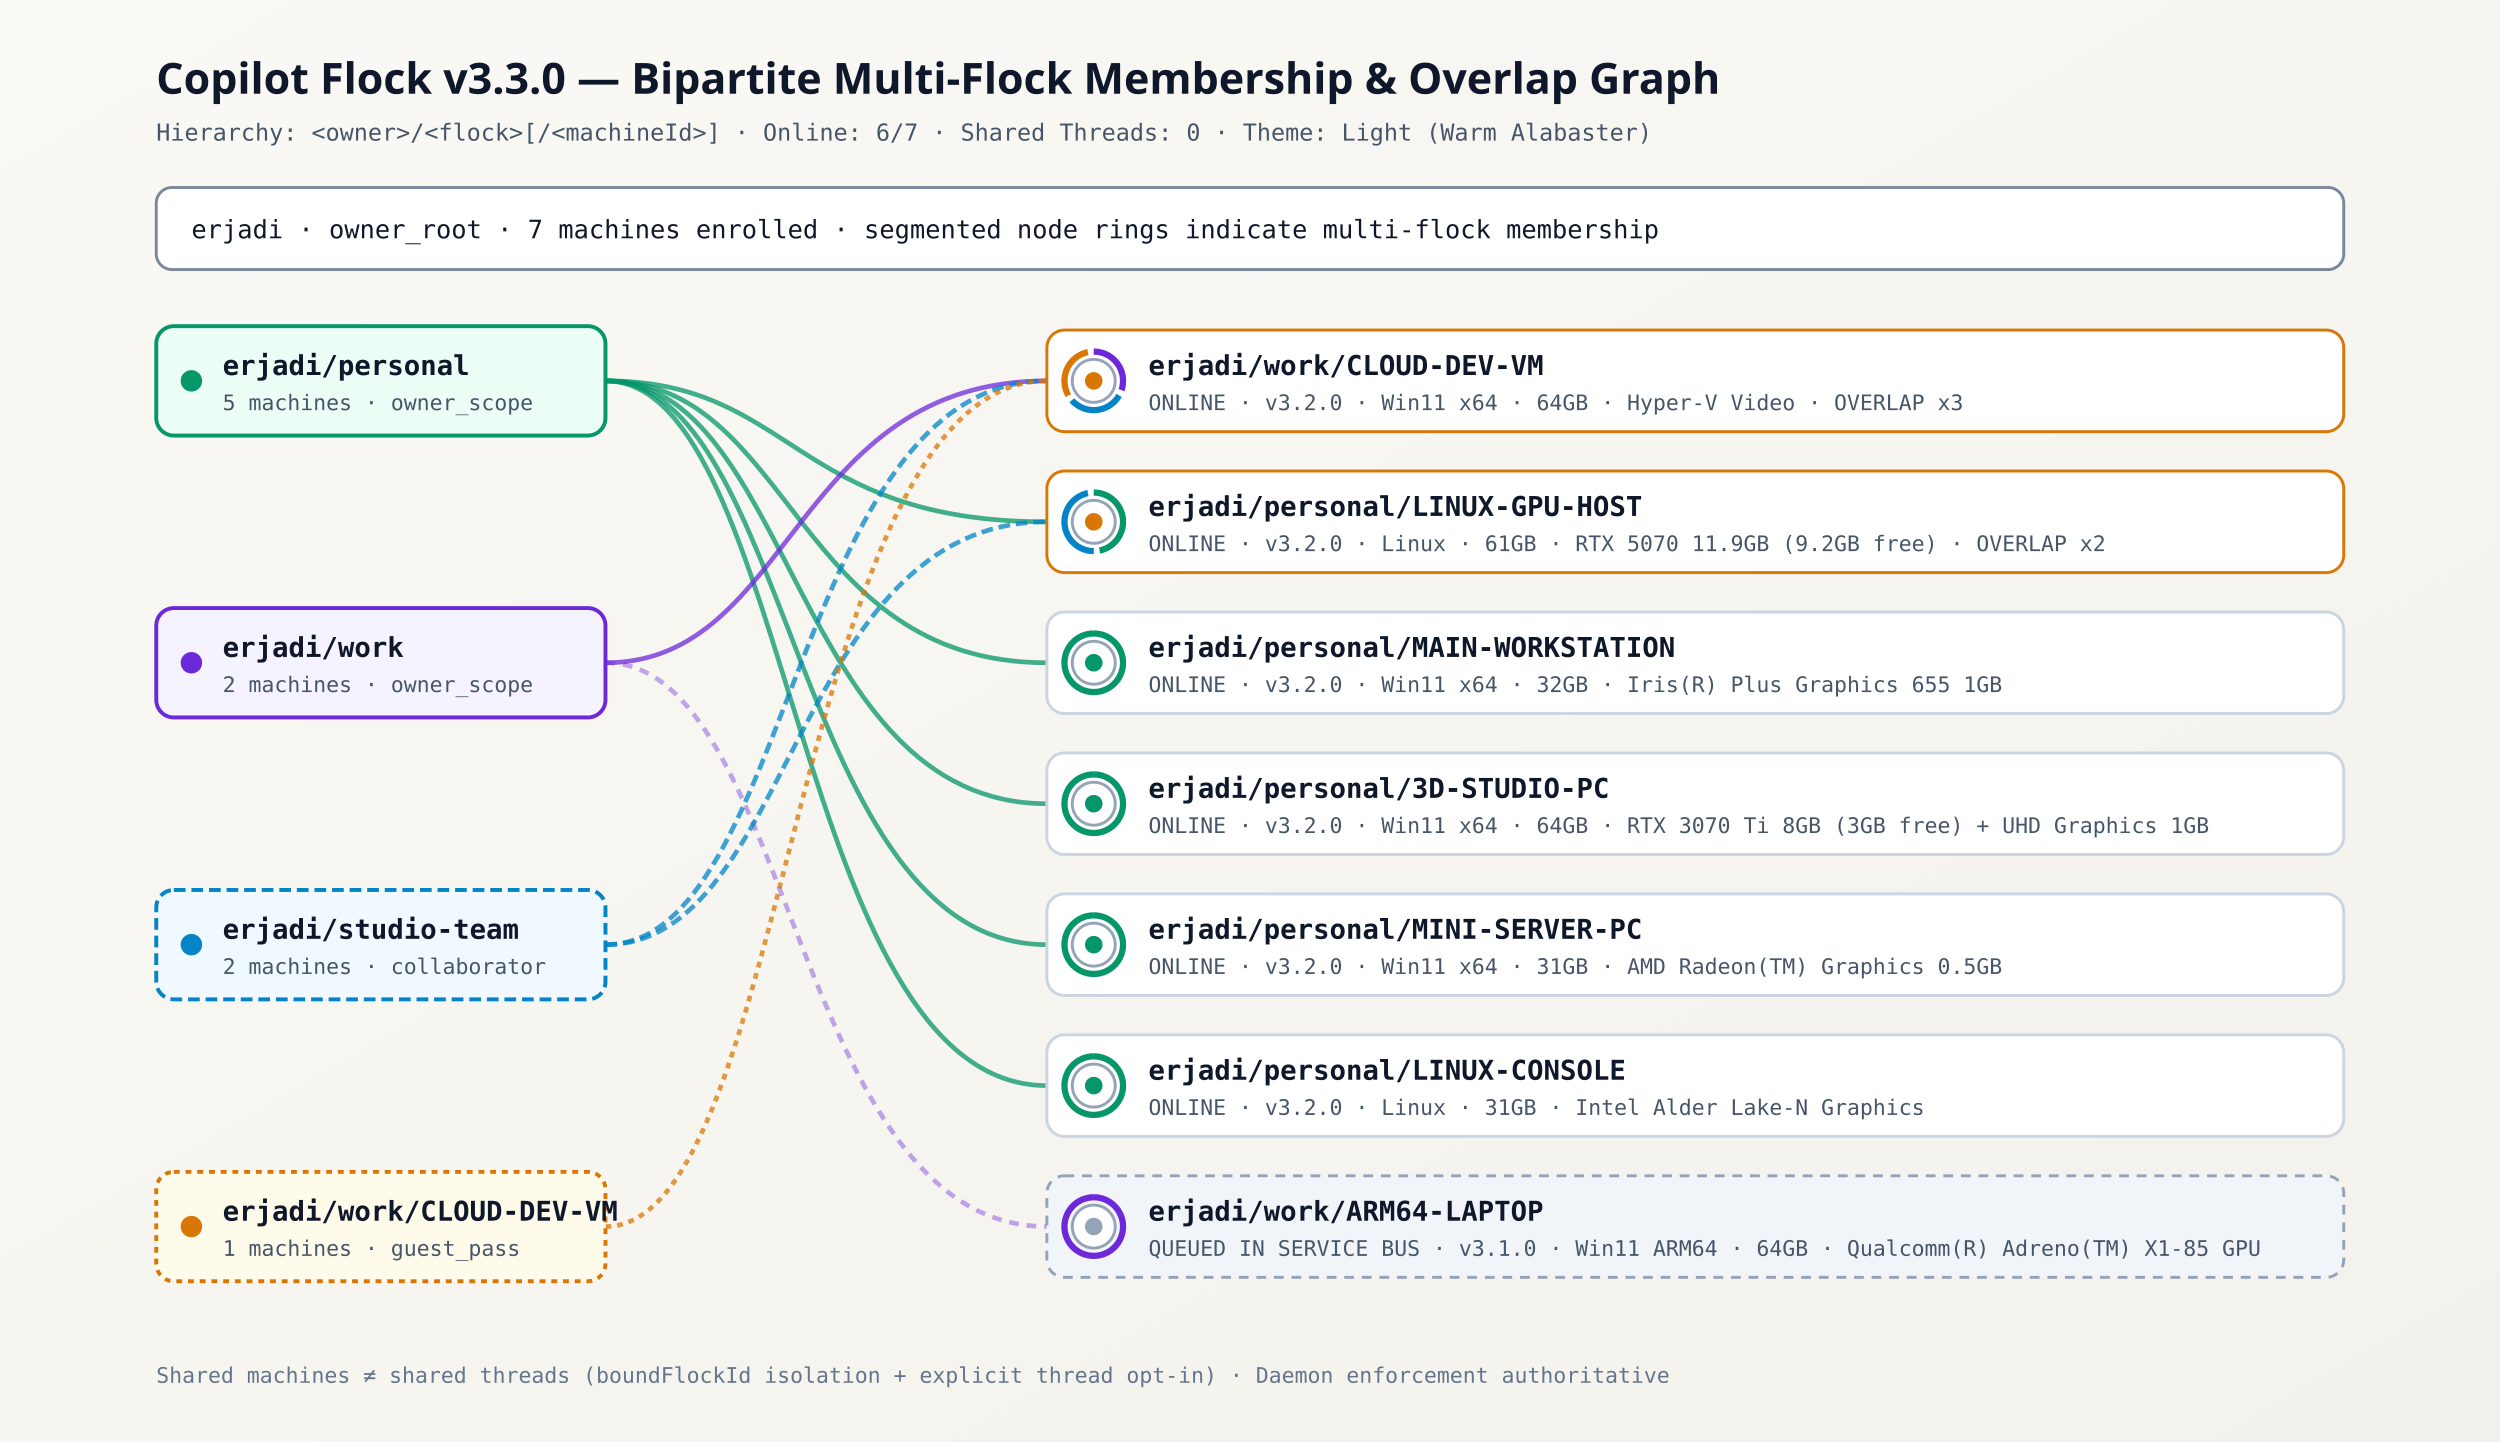
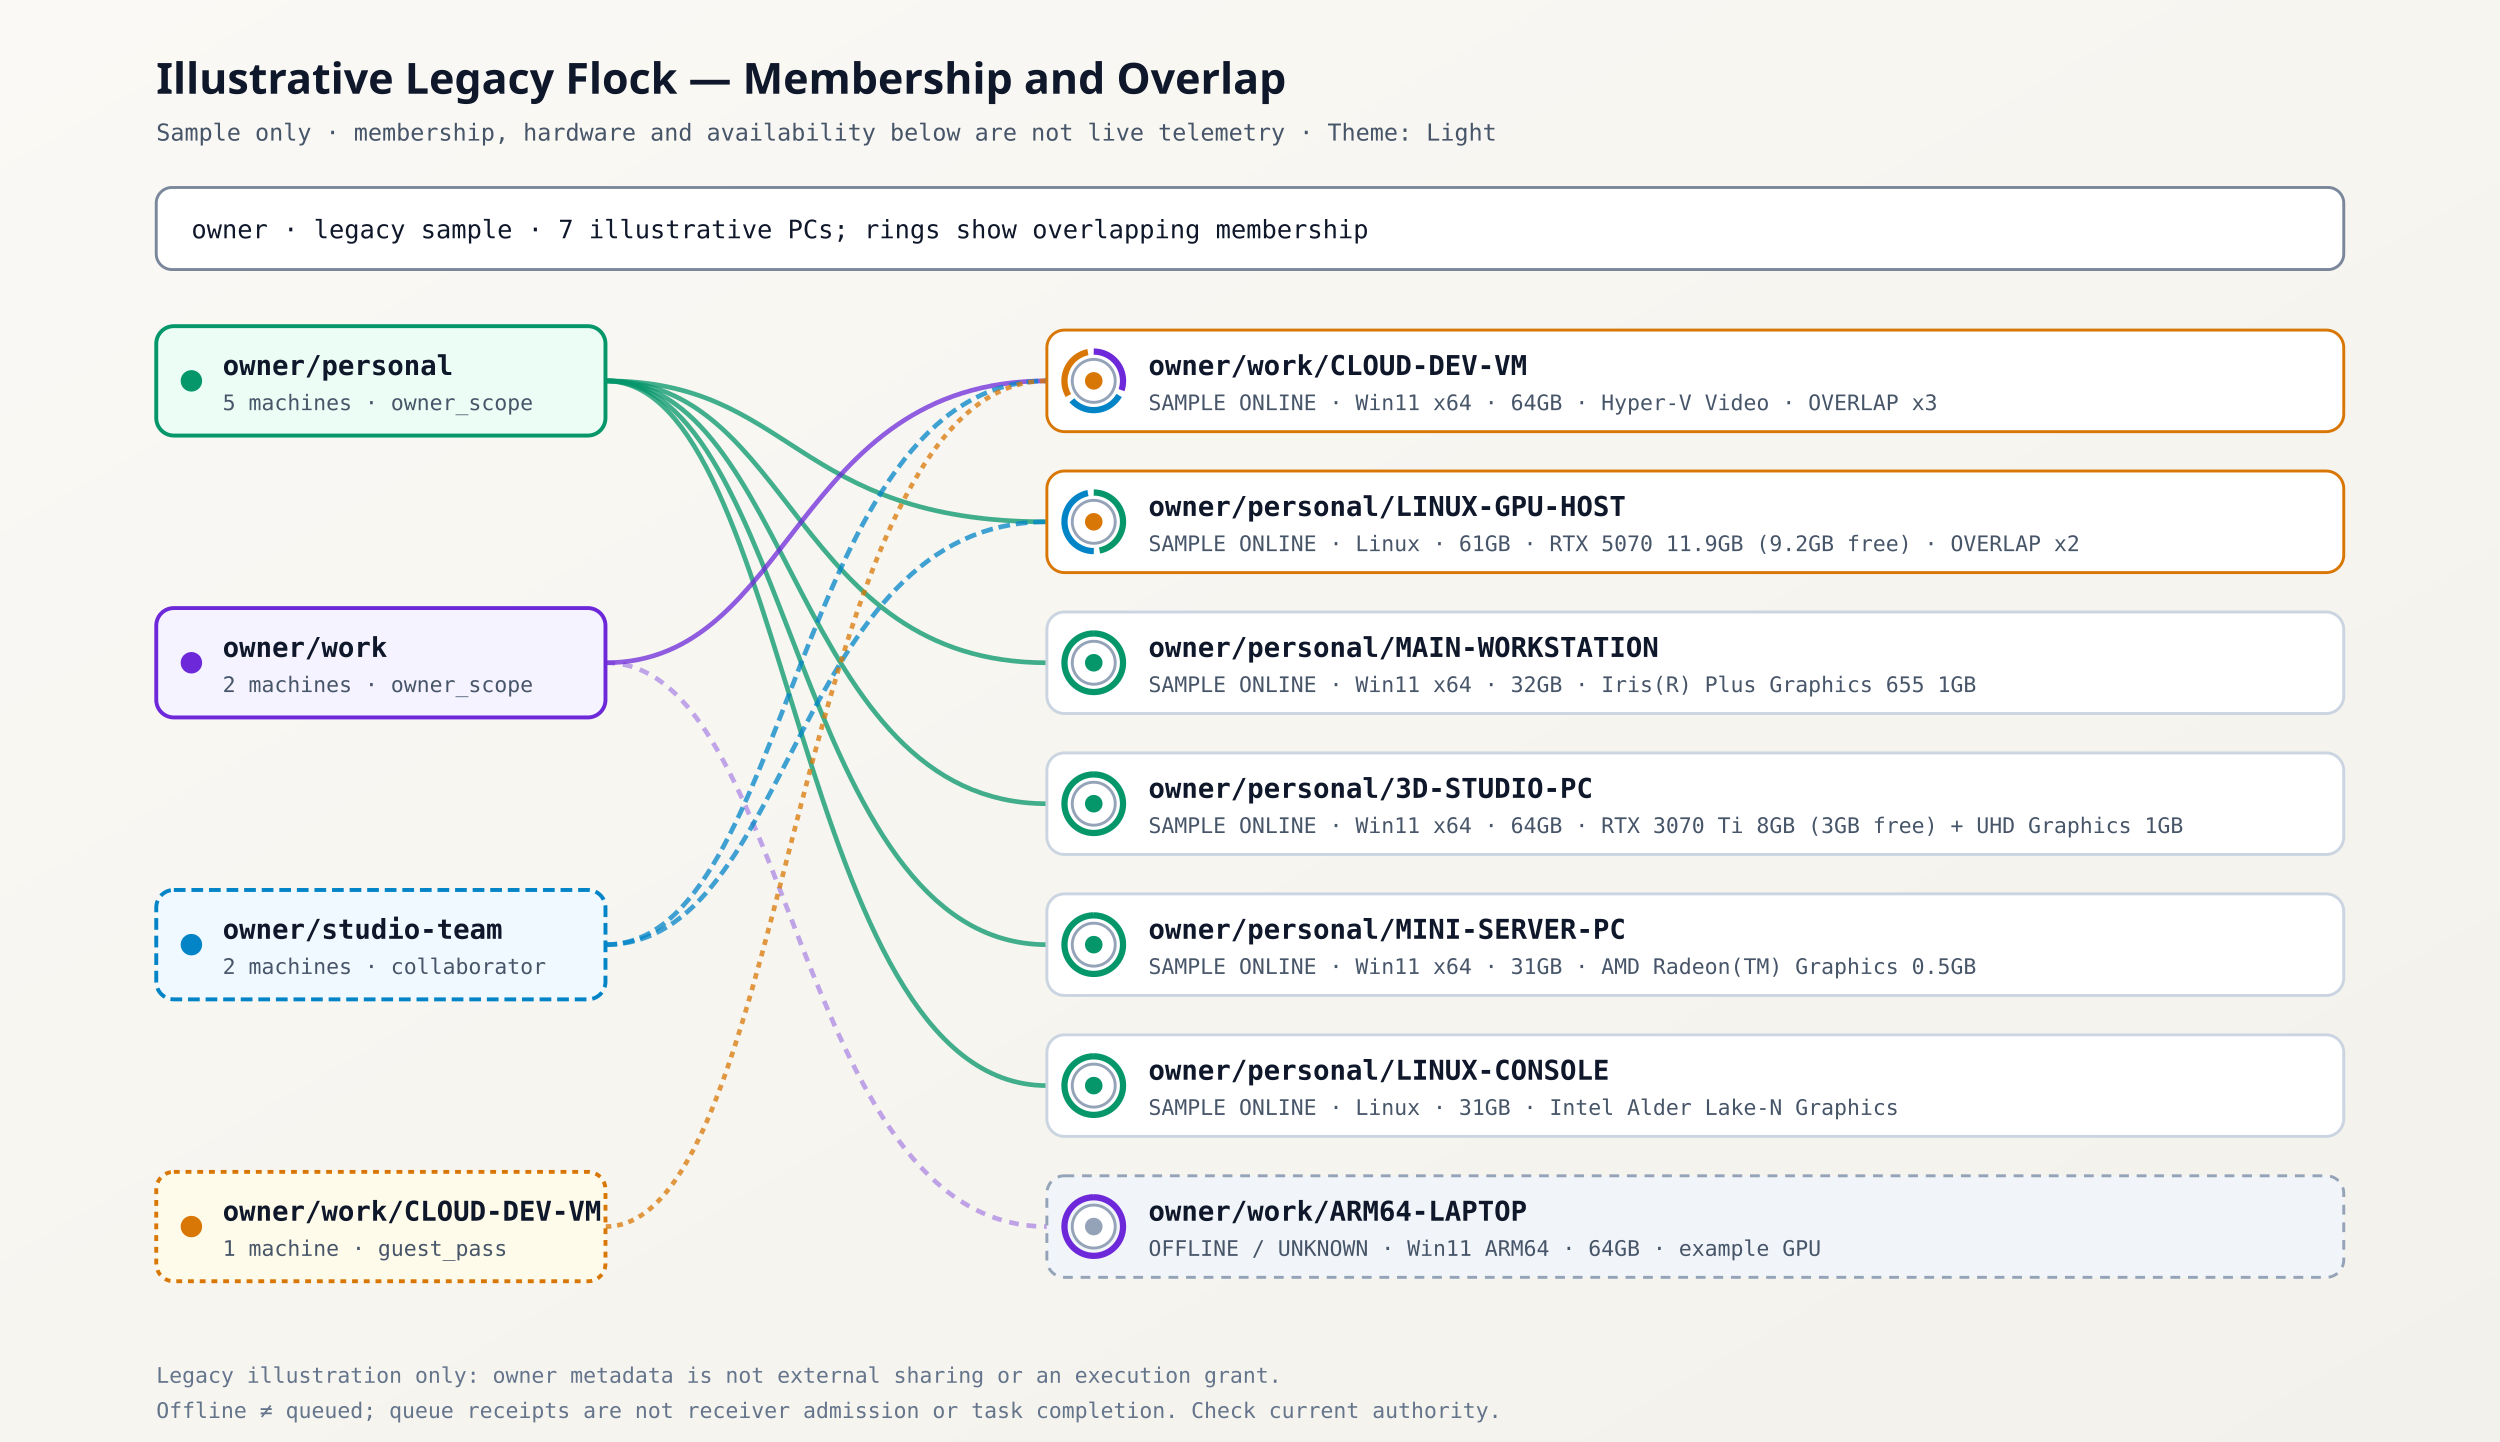
<svg xmlns="http://www.w3.org/2000/svg" viewBox="0 0 1280 738" width="1280" height="738">
  <defs>
    <linearGradient id="bgGrad" x1="0" y1="0" x2="1" y2="1">
      <stop offset="0%" stop-color="#faf9f5" />
      <stop offset="100%" stop-color="#f3f1eb" />
    </linearGradient>
  </defs>
  <rect width="1280" height="738" fill="url(#bgGrad)" />
-   <text x="80" y="48" fill="#0f172a" font-family="Segoe UI, sans-serif" font-size="22" font-weight="700">Copilot Flock v3.3.0 — Bipartite Multi-Flock Membership &amp; Overlap Graph</text>
-   <text x="80" y="72" fill="#475569" font-family="Consolas, monospace" font-size="12">Hierarchy: &lt;owner&gt;/&lt;flock&gt;[/&lt;machineId&gt;] · Online: 6/7 · Shared Threads: 0 · Theme: Light (Warm Alabaster)</text>
+   <text x="80" y="48" fill="#0f172a" font-family="Segoe UI, sans-serif" font-size="22" font-weight="700">Illustrative Legacy Flock — Membership and Overlap</text>
+   <text x="80" y="72" fill="#475569" font-family="Consolas, monospace" font-size="12">Sample only · membership, hardware and availability below are not live telemetry · Theme: Light</text>
  <g transform="translate(80, 96)">
    <rect width="1120" height="42" rx="8" fill="#ffffff" stroke="#64748b" stroke-width="1.5" stroke-opacity="0.85" />
-     <text x="18" y="26" fill="#0f172a" font-family="Consolas, monospace" font-size="13">erjadi · owner_root · 7 machines enrolled · segmented node rings indicate multi-flock membership</text>
+     <text x="18" y="26" fill="#0f172a" font-family="Consolas, monospace" font-size="13">owner · legacy sample · 7 illustrative PCs; rings show overlapping membership</text>
  </g>
  <path d="M 310 195 C 406 195, 406 267.167, 536 267.167" fill="none" stroke="#059669" stroke-width="2.4" stroke-opacity="0.75" />
  <path d="M 310 195 C 406 195, 406 339.333, 536 339.333" fill="none" stroke="#059669" stroke-width="2.4" stroke-opacity="0.75" />
  <path d="M 310 195 C 406 195, 406 411.5, 536 411.5" fill="none" stroke="#059669" stroke-width="2.4" stroke-opacity="0.75" />
  <path d="M 310 195 C 406 195, 406 483.667, 536 483.667" fill="none" stroke="#059669" stroke-width="2.4" stroke-opacity="0.75" />
  <path d="M 310 195 C 406 195, 406 555.833, 536 555.833" fill="none" stroke="#059669" stroke-width="2.4" stroke-opacity="0.75" />
  <path d="M 310 339.333 C 406 339.333, 406 195, 536 195" fill="none" stroke="#6d28d9" stroke-width="2.4" stroke-opacity="0.75" />
  <path d="M 310 339.333 C 406 339.333, 406 628, 536 628" fill="none" stroke="#6d28d9" stroke-width="2.4" stroke-opacity="0.4" stroke-dasharray="5 4" />
  <path d="M 310 483.667 C 406 483.667, 406 195, 536 195" fill="none" stroke="#0284c7" stroke-width="2.4" stroke-opacity="0.75" stroke-dasharray="6 3" />
  <path d="M 310 483.667 C 406 483.667, 406 267.167, 536 267.167" fill="none" stroke="#0284c7" stroke-width="2.4" stroke-opacity="0.75" stroke-dasharray="6 3" />
  <path d="M 310 628 C 406 628, 406 195, 536 195" fill="none" stroke="#d97706" stroke-width="2.4" stroke-opacity="0.75" stroke-dasharray="3 3" />
  <g transform="translate(80, 195)">
    <rect x="0" y="-28" width="230" height="56" rx="9" fill="#ecfdf5" stroke="#059669" stroke-width="2" />
    <circle cx="18" cy="0" r="5.5" fill="#059669" />
-     <text x="34" y="-3" fill="#0f172a" font-family="Consolas, monospace" font-size="14" font-weight="700">erjadi/personal</text>
+     <text x="34" y="-3" fill="#0f172a" font-family="Consolas, monospace" font-size="14" font-weight="700">owner/personal</text>
    <text x="34" y="15" fill="#475569" font-family="Consolas, monospace" font-size="11">5 machines · owner_scope</text>
  </g>
  <g transform="translate(80, 339.3333)">
    <rect x="0" y="-28" width="230" height="56" rx="9" fill="#f5f3ff" stroke="#6d28d9" stroke-width="2" />
    <circle cx="18" cy="0" r="5.5" fill="#6d28d9" />
-     <text x="34" y="-3" fill="#0f172a" font-family="Consolas, monospace" font-size="14" font-weight="700">erjadi/work</text>
+     <text x="34" y="-3" fill="#0f172a" font-family="Consolas, monospace" font-size="14" font-weight="700">owner/work</text>
    <text x="34" y="15" fill="#475569" font-family="Consolas, monospace" font-size="11">2 machines · owner_scope</text>
  </g>
  <g transform="translate(80, 483.6667)">
    <rect x="0" y="-28" width="230" height="56" rx="9" fill="#f0f9ff" stroke="#0284c7" stroke-width="2" stroke-dasharray="6 3" />
    <circle cx="18" cy="0" r="5.5" fill="#0284c7" />
-     <text x="34" y="-3" fill="#0f172a" font-family="Consolas, monospace" font-size="14" font-weight="700">erjadi/studio-team</text>
+     <text x="34" y="-3" fill="#0f172a" font-family="Consolas, monospace" font-size="14" font-weight="700">owner/studio-team</text>
    <text x="34" y="15" fill="#475569" font-family="Consolas, monospace" font-size="11">2 machines · collaborator</text>
  </g>
  <g transform="translate(80, 628)">
    <rect x="0" y="-28" width="230" height="56" rx="9" fill="#fffbeb" stroke="#d97706" stroke-width="2" stroke-dasharray="3 3" />
    <circle cx="18" cy="0" r="5.5" fill="#d97706" />
-     <text x="34" y="-3" fill="#0f172a" font-family="Consolas, monospace" font-size="14" font-weight="700">erjadi/work/CLOUD-DEV-VM</text>
-     <text x="34" y="15" fill="#475569" font-family="Consolas, monospace" font-size="11">1 machines · guest_pass</text>
+     <text x="34" y="-3" fill="#0f172a" font-family="Consolas, monospace" font-size="14" font-weight="700">owner/work/CLOUD-DEV-VM</text>
+     <text x="34" y="15" fill="#475569" font-family="Consolas, monospace" font-size="11">1 machine · guest_pass</text>
  </g>
  <g transform="translate(560, 195)">
    <rect x="-24" y="-26" width="664" height="52" rx="9" fill="#ffffff" stroke="#d97706" stroke-width="1.5" />
    <circle r="11" fill="#ffffff" stroke="#94a3b8" stroke-width="1.5" />
    <circle r="15" fill="none" stroke="#6d28d9" stroke-width="3.2" stroke-dasharray="28.4 94.2" transform="rotate(-90)" />
    <circle r="15" fill="none" stroke="#0284c7" stroke-width="3.2" stroke-dasharray="28.4 94.2" transform="rotate(30)" />
    <circle r="15" fill="none" stroke="#d97706" stroke-width="3.2" stroke-dasharray="28.4 94.2" transform="rotate(150)" />
    <circle r="4.5" fill="#d97706" />
-     <text x="28" y="-3" fill="#0f172a" font-family="Consolas, monospace" font-size="14" font-weight="700">erjadi/work/CLOUD-DEV-VM</text>
-     <text x="28" y="15" fill="#475569" font-family="Consolas, monospace" font-size="11">ONLINE · v3.2.0 · Win11 x64 · 64GB · Hyper-V Video · OVERLAP x3</text>
+     <text x="28" y="-3" fill="#0f172a" font-family="Consolas, monospace" font-size="14" font-weight="700">owner/work/CLOUD-DEV-VM</text>
+     <text x="28" y="15" fill="#475569" font-family="Consolas, monospace" font-size="11">SAMPLE ONLINE · Win11 x64 · 64GB · Hyper-V Video · OVERLAP x3</text>
  </g>
  <g transform="translate(560, 267.1667)">
    <rect x="-24" y="-26" width="664" height="52" rx="9" fill="#ffffff" stroke="#d97706" stroke-width="1.5" />
    <circle r="11" fill="#ffffff" stroke="#94a3b8" stroke-width="1.5" />
    <circle r="15" fill="none" stroke="#059669" stroke-width="3.2" stroke-dasharray="44.1 94.2" transform="rotate(-90)" />
    <circle r="15" fill="none" stroke="#0284c7" stroke-width="3.2" stroke-dasharray="44.1 94.2" transform="rotate(90)" />
    <circle r="4.5" fill="#d97706" />
-     <text x="28" y="-3" fill="#0f172a" font-family="Consolas, monospace" font-size="14" font-weight="700">erjadi/personal/LINUX-GPU-HOST</text>
-     <text x="28" y="15" fill="#475569" font-family="Consolas, monospace" font-size="11">ONLINE · v3.2.0 · Linux · 61GB · RTX 5070 11.9GB (9.2GB free) · OVERLAP x2</text>
+     <text x="28" y="-3" fill="#0f172a" font-family="Consolas, monospace" font-size="14" font-weight="700">owner/personal/LINUX-GPU-HOST</text>
+     <text x="28" y="15" fill="#475569" font-family="Consolas, monospace" font-size="11">SAMPLE ONLINE · Linux · 61GB · RTX 5070 11.9GB (9.2GB free) · OVERLAP x2</text>
  </g>
  <g transform="translate(560, 339.3333)">
    <rect x="-24" y="-26" width="664" height="52" rx="9" fill="#ffffff" stroke="#cbd5e1" stroke-width="1.5" />
    <circle r="11" fill="#ffffff" stroke="#94a3b8" stroke-width="1.5" />
    <circle r="15" fill="none" stroke="#059669" stroke-width="3.2" stroke-dasharray="94.2 94.2" transform="rotate(-90)" />
    <circle r="4.5" fill="#059669" />
-     <text x="28" y="-3" fill="#0f172a" font-family="Consolas, monospace" font-size="14" font-weight="700">erjadi/personal/MAIN-WORKSTATION</text>
-     <text x="28" y="15" fill="#475569" font-family="Consolas, monospace" font-size="11">ONLINE · v3.2.0 · Win11 x64 · 32GB · Iris(R) Plus Graphics 655 1GB</text>
+     <text x="28" y="-3" fill="#0f172a" font-family="Consolas, monospace" font-size="14" font-weight="700">owner/personal/MAIN-WORKSTATION</text>
+     <text x="28" y="15" fill="#475569" font-family="Consolas, monospace" font-size="11">SAMPLE ONLINE · Win11 x64 · 32GB · Iris(R) Plus Graphics 655 1GB</text>
  </g>
  <g transform="translate(560, 411.5)">
    <rect x="-24" y="-26" width="664" height="52" rx="9" fill="#ffffff" stroke="#cbd5e1" stroke-width="1.5" />
    <circle r="11" fill="#ffffff" stroke="#94a3b8" stroke-width="1.5" />
    <circle r="15" fill="none" stroke="#059669" stroke-width="3.2" stroke-dasharray="94.2 94.2" transform="rotate(-90)" />
    <circle r="4.5" fill="#059669" />
-     <text x="28" y="-3" fill="#0f172a" font-family="Consolas, monospace" font-size="14" font-weight="700">erjadi/personal/3D-STUDIO-PC</text>
-     <text x="28" y="15" fill="#475569" font-family="Consolas, monospace" font-size="11">ONLINE · v3.2.0 · Win11 x64 · 64GB · RTX 3070 Ti 8GB (3GB free) + UHD Graphics 1GB</text>
+     <text x="28" y="-3" fill="#0f172a" font-family="Consolas, monospace" font-size="14" font-weight="700">owner/personal/3D-STUDIO-PC</text>
+     <text x="28" y="15" fill="#475569" font-family="Consolas, monospace" font-size="11">SAMPLE ONLINE · Win11 x64 · 64GB · RTX 3070 Ti 8GB (3GB free) + UHD Graphics 1GB</text>
  </g>
  <g transform="translate(560, 483.6667)">
    <rect x="-24" y="-26" width="664" height="52" rx="9" fill="#ffffff" stroke="#cbd5e1" stroke-width="1.5" />
    <circle r="11" fill="#ffffff" stroke="#94a3b8" stroke-width="1.5" />
    <circle r="15" fill="none" stroke="#059669" stroke-width="3.2" stroke-dasharray="94.2 94.2" transform="rotate(-90)" />
    <circle r="4.5" fill="#059669" />
-     <text x="28" y="-3" fill="#0f172a" font-family="Consolas, monospace" font-size="14" font-weight="700">erjadi/personal/MINI-SERVER-PC</text>
-     <text x="28" y="15" fill="#475569" font-family="Consolas, monospace" font-size="11">ONLINE · v3.2.0 · Win11 x64 · 31GB · AMD Radeon(TM) Graphics 0.5GB</text>
+     <text x="28" y="-3" fill="#0f172a" font-family="Consolas, monospace" font-size="14" font-weight="700">owner/personal/MINI-SERVER-PC</text>
+     <text x="28" y="15" fill="#475569" font-family="Consolas, monospace" font-size="11">SAMPLE ONLINE · Win11 x64 · 31GB · AMD Radeon(TM) Graphics 0.5GB</text>
  </g>
  <g transform="translate(560, 555.8333)">
    <rect x="-24" y="-26" width="664" height="52" rx="9" fill="#ffffff" stroke="#cbd5e1" stroke-width="1.5" />
    <circle r="11" fill="#ffffff" stroke="#94a3b8" stroke-width="1.5" />
    <circle r="15" fill="none" stroke="#059669" stroke-width="3.2" stroke-dasharray="94.2 94.2" transform="rotate(-90)" />
    <circle r="4.5" fill="#059669" />
-     <text x="28" y="-3" fill="#0f172a" font-family="Consolas, monospace" font-size="14" font-weight="700">erjadi/personal/LINUX-CONSOLE</text>
-     <text x="28" y="15" fill="#475569" font-family="Consolas, monospace" font-size="11">ONLINE · v3.2.0 · Linux · 31GB · Intel Alder Lake-N Graphics</text>
+     <text x="28" y="-3" fill="#0f172a" font-family="Consolas, monospace" font-size="14" font-weight="700">owner/personal/LINUX-CONSOLE</text>
+     <text x="28" y="15" fill="#475569" font-family="Consolas, monospace" font-size="11">SAMPLE ONLINE · Linux · 31GB · Intel Alder Lake-N Graphics</text>
  </g>
  <g transform="translate(560, 628)">
    <rect x="-24" y="-26" width="664" height="52" rx="9" fill="#f1f5f9" stroke="#94a3b8" stroke-width="1.5" stroke-dasharray="5 4" />
    <circle r="11" fill="#ffffff" stroke="#94a3b8" stroke-width="1.5" />
    <circle r="15" fill="none" stroke="#6d28d9" stroke-width="3.2" stroke-dasharray="94.2 94.2" transform="rotate(-90)" />
    <circle r="4.5" fill="#94a3b8" />
-     <text x="28" y="-3" fill="#0f172a" font-family="Consolas, monospace" font-size="14" font-weight="700">erjadi/work/ARM64-LAPTOP</text>
-     <text x="28" y="15" fill="#475569" font-family="Consolas, monospace" font-size="11">QUEUED IN SERVICE BUS · v3.1.0 · Win11 ARM64 · 64GB · Qualcomm(R) Adreno(TM) X1-85 GPU</text>
+     <text x="28" y="-3" fill="#0f172a" font-family="Consolas, monospace" font-size="14" font-weight="700">owner/work/ARM64-LAPTOP</text>
+     <text x="28" y="15" fill="#475569" font-family="Consolas, monospace" font-size="11">OFFLINE / UNKNOWN · Win11 ARM64 · 64GB · example GPU</text>
  </g>
  <g transform="translate(80, 690)">
-     <text x="0" y="18" fill="#64748b" font-family="Consolas, monospace" font-size="11">Shared machines ≠ shared threads (boundFlockId isolation + explicit thread opt-in) · Daemon enforcement authoritative</text>
+     <text x="0" y="18" fill="#64748b" font-family="Consolas, monospace" font-size="11">Legacy illustration only: owner metadata is not external sharing or an execution grant.</text>
+     <text x="0" y="36" fill="#64748b" font-family="Consolas, monospace" font-size="11">Offline ≠ queued; queue receipts are not receiver admission or task completion. Check current authority.</text>
  </g>
</svg>
